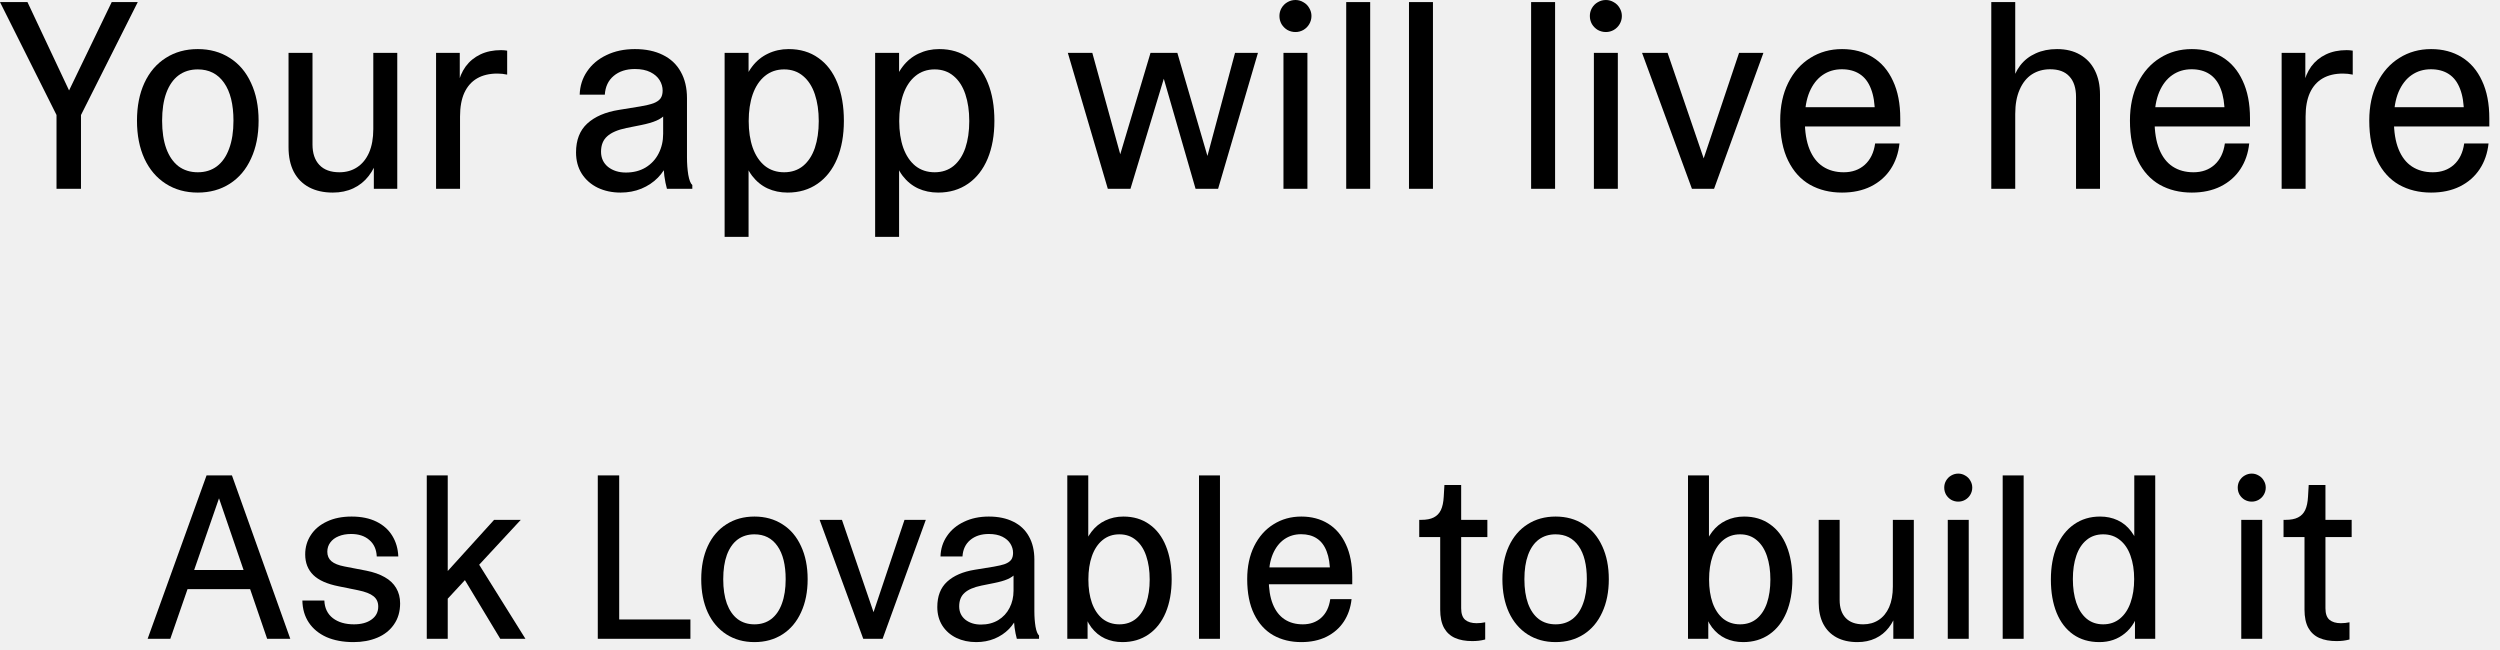
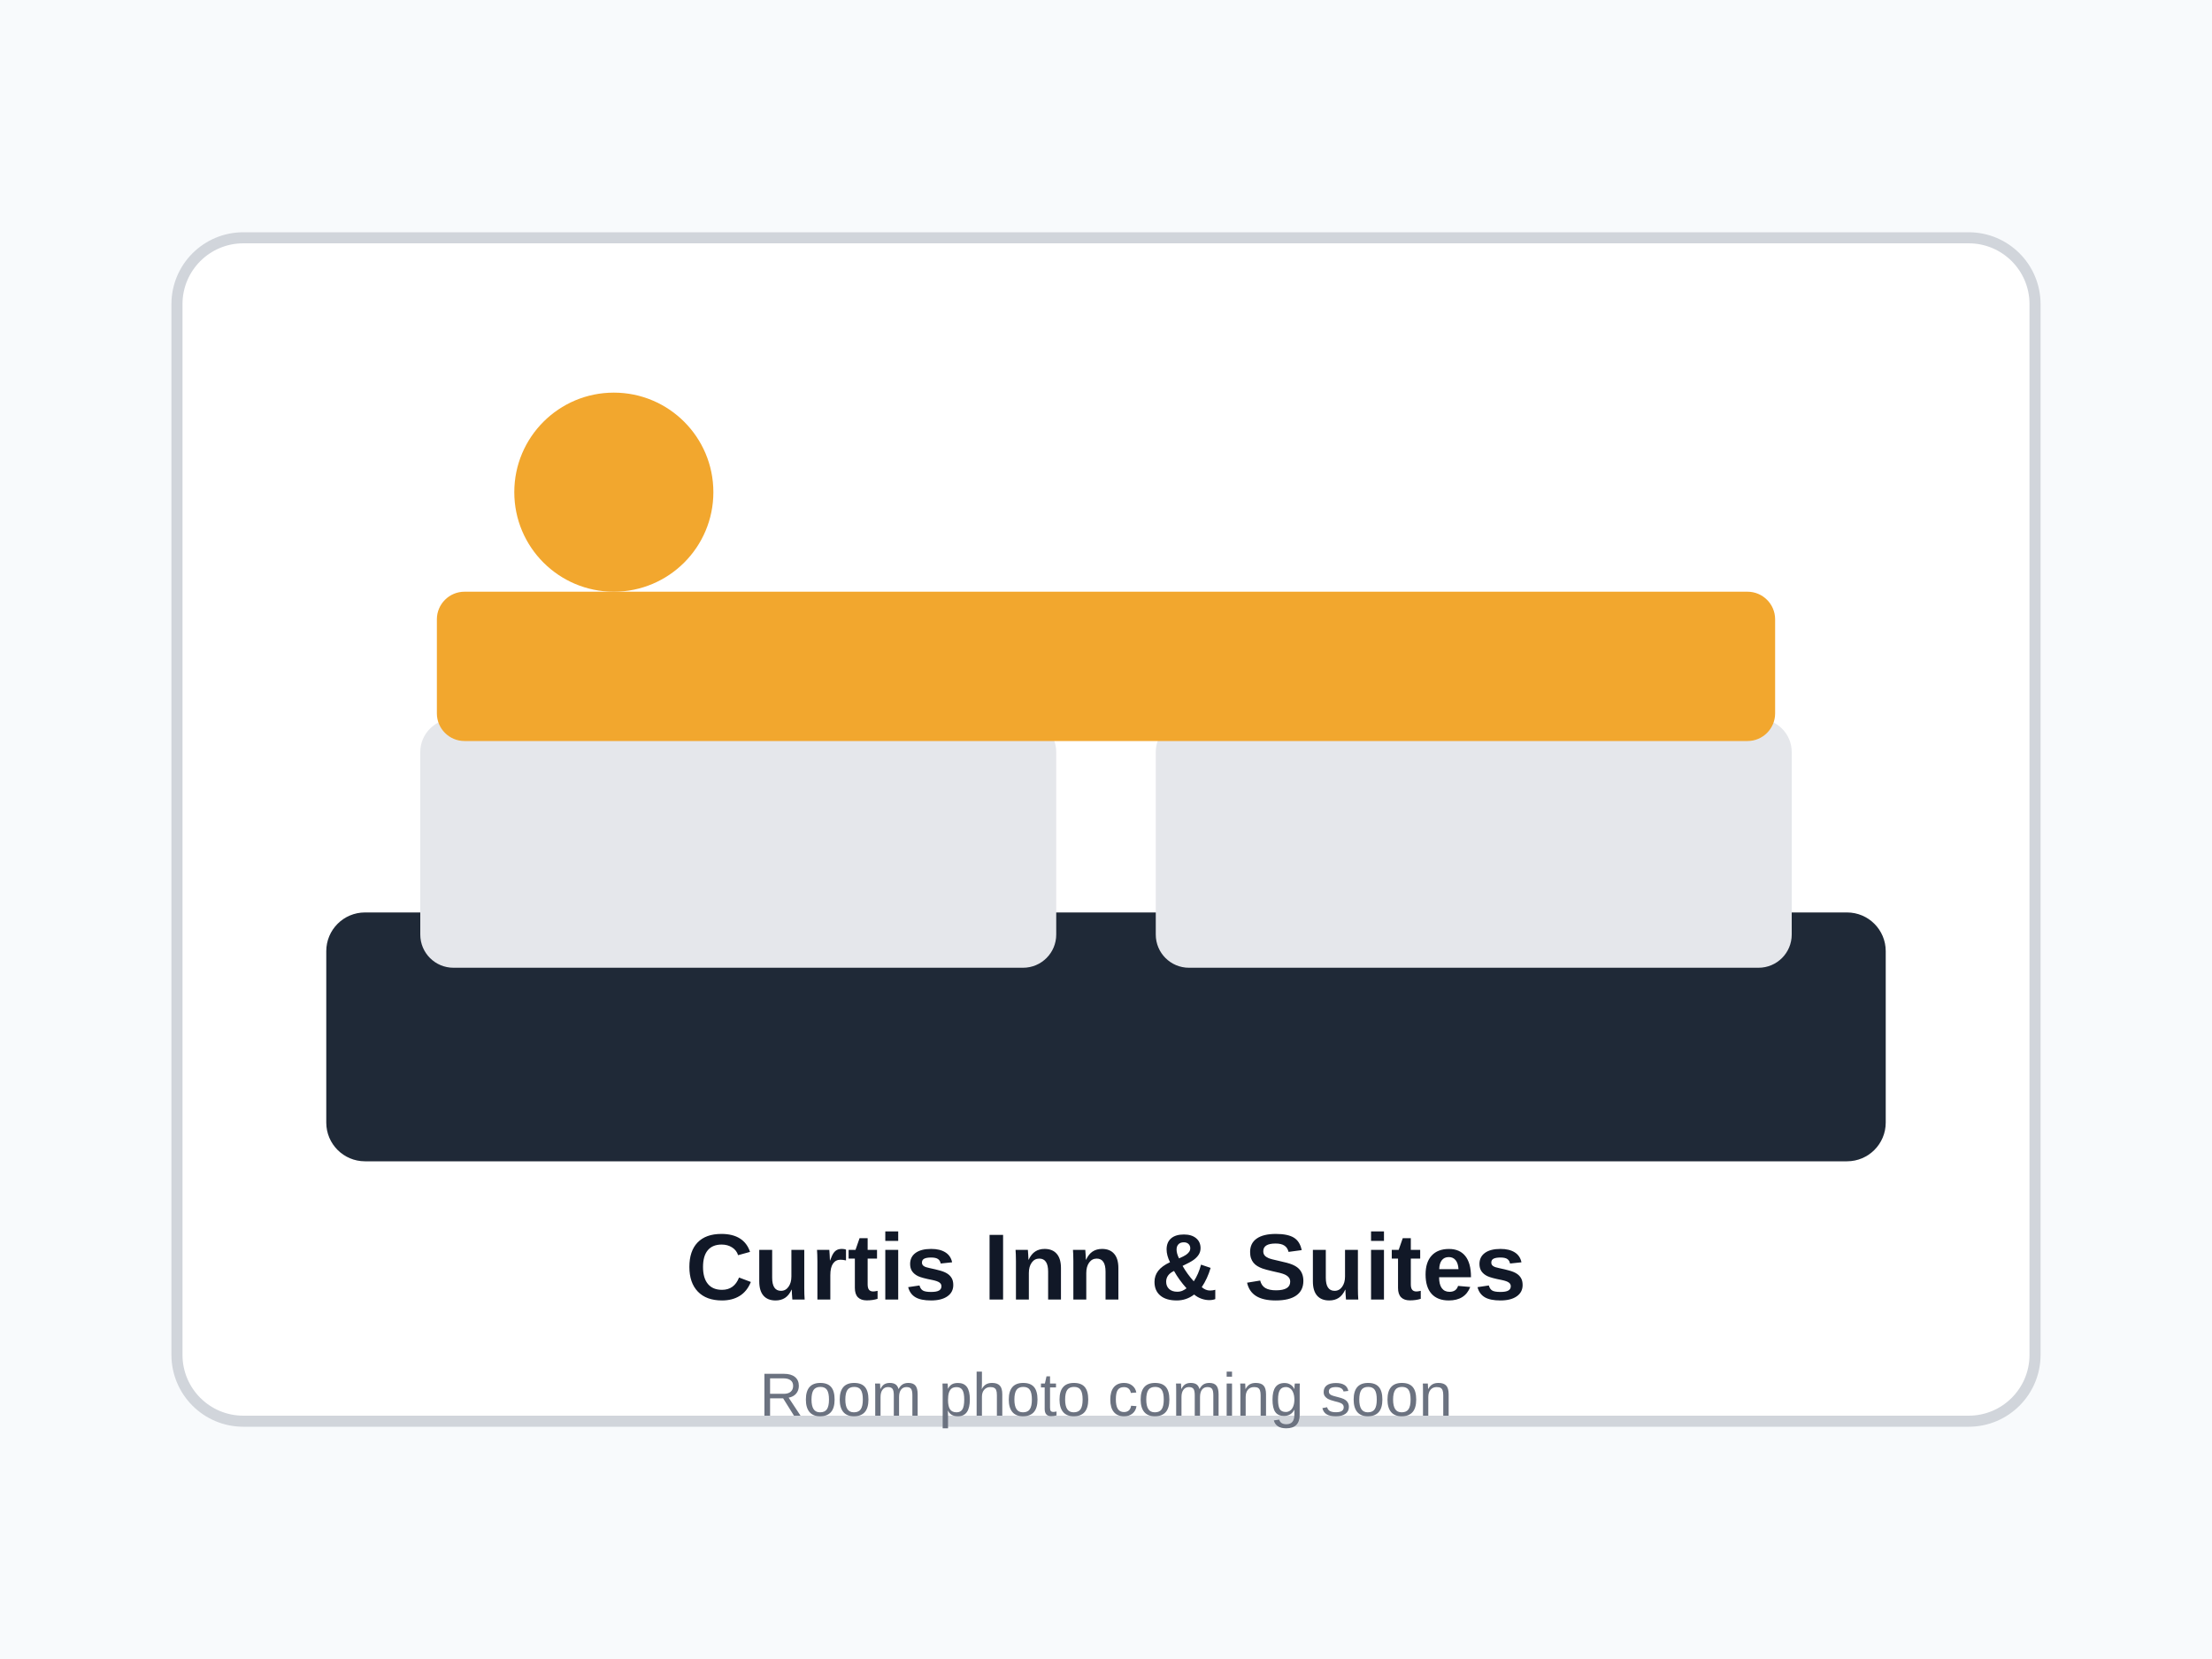
- <svg xmlns="http://www.w3.org/2000/svg" width="150" height="39" viewBox="0 0 150 39" fill="none">
-   <path d="M145.867 11.555C145.143 11.555 144.503 11.398 143.945 11.086C143.388 10.768 142.951 10.287 142.633 9.641C142.315 8.995 142.156 8.193 142.156 7.234C142.156 6.375 142.315 5.622 142.633 4.977C142.956 4.326 143.398 3.826 143.961 3.477C144.523 3.122 145.159 2.945 145.867 2.945C146.565 2.945 147.177 3.107 147.703 3.43C148.229 3.753 148.635 4.227 148.922 4.852C149.214 5.471 149.359 6.221 149.359 7.102C149.359 7.263 149.359 7.424 149.359 7.586H142.891V6.43H148.539L147.836 6.812C147.836 6.219 147.758 5.724 147.602 5.328C147.451 4.932 147.227 4.638 146.93 4.445C146.638 4.253 146.279 4.156 145.852 4.156C145.419 4.156 145.036 4.271 144.703 4.5C144.37 4.729 144.107 5.068 143.914 5.516C143.727 5.964 143.633 6.503 143.633 7.133V7.219C143.633 7.911 143.727 8.49 143.914 8.953C144.102 9.417 144.37 9.763 144.719 9.992C145.068 10.221 145.484 10.336 145.969 10.336C146.474 10.336 146.893 10.188 147.227 9.891C147.565 9.589 147.773 9.161 147.852 8.609H149.312C149.25 9.193 149.073 9.706 148.781 10.148C148.49 10.591 148.094 10.938 147.594 11.188C147.099 11.432 146.523 11.555 145.867 11.555Z" fill="black" />
-   <path d="M136.898 3.172H138.32V5.133L138.211 5.086C138.294 4.669 138.448 4.305 138.672 3.992C138.901 3.68 139.195 3.438 139.555 3.266C139.914 3.094 140.328 3.008 140.797 3.008C140.917 3.008 141.039 3.018 141.164 3.039V4.477C141.065 4.456 140.969 4.44 140.875 4.43C140.781 4.419 140.682 4.414 140.578 4.414C140.099 4.414 139.693 4.51 139.359 4.703C139.026 4.896 138.771 5.185 138.594 5.57C138.422 5.951 138.336 6.424 138.336 6.992V11.328H136.898V3.172Z" fill="black" />
-   <path d="M131.508 11.555C130.784 11.555 130.143 11.398 129.586 11.086C129.029 10.768 128.591 10.287 128.273 9.641C127.956 8.995 127.797 8.193 127.797 7.234C127.797 6.375 127.956 5.622 128.273 4.977C128.596 4.326 129.039 3.826 129.602 3.477C130.164 3.122 130.799 2.945 131.508 2.945C132.206 2.945 132.818 3.107 133.344 3.43C133.87 3.753 134.276 4.227 134.562 4.852C134.854 5.471 135 6.221 135 7.102C135 7.263 135 7.424 135 7.586H128.531V6.43H134.18L133.477 6.812C133.477 6.219 133.398 5.724 133.242 5.328C133.091 4.932 132.867 4.638 132.57 4.445C132.279 4.253 131.919 4.156 131.492 4.156C131.06 4.156 130.677 4.271 130.344 4.5C130.01 4.729 129.747 5.068 129.555 5.516C129.367 5.964 129.273 6.503 129.273 7.133V7.219C129.273 7.911 129.367 8.49 129.555 8.953C129.742 9.417 130.01 9.763 130.359 9.992C130.708 10.221 131.125 10.336 131.609 10.336C132.115 10.336 132.534 10.188 132.867 9.891C133.206 9.589 133.414 9.161 133.492 8.609H134.953C134.891 9.193 134.714 9.706 134.422 10.148C134.13 10.591 133.734 10.938 133.234 11.188C132.74 11.432 132.164 11.555 131.508 11.555Z" fill="black" />
-   <path d="M119.477 0.125H120.914V5.664L120.703 5.055C120.802 4.622 120.971 4.247 121.211 3.93C121.456 3.612 121.766 3.37 122.141 3.203C122.516 3.031 122.943 2.945 123.422 2.945C123.958 2.945 124.419 3.057 124.805 3.281C125.195 3.505 125.492 3.823 125.695 4.234C125.898 4.641 126 5.117 126 5.664V11.328H124.562V5.82C124.562 5.284 124.43 4.872 124.164 4.586C123.904 4.299 123.518 4.156 123.008 4.156C122.596 4.156 122.232 4.258 121.914 4.461C121.602 4.664 121.357 4.969 121.18 5.375C121.003 5.776 120.914 6.263 120.914 6.836V11.328H119.477V0.125Z" fill="black" />
-   <path d="M110.523 11.555C109.799 11.555 109.159 11.398 108.602 11.086C108.044 10.768 107.607 10.287 107.289 9.641C106.971 8.995 106.812 8.193 106.812 7.234C106.812 6.375 106.971 5.622 107.289 4.977C107.612 4.326 108.055 3.826 108.617 3.477C109.18 3.122 109.815 2.945 110.523 2.945C111.221 2.945 111.833 3.107 112.359 3.43C112.885 3.753 113.292 4.227 113.578 4.852C113.87 5.471 114.016 6.221 114.016 7.102C114.016 7.263 114.016 7.424 114.016 7.586H107.547V6.43H113.195L112.492 6.812C112.492 6.219 112.414 5.724 112.258 5.328C112.107 4.932 111.883 4.638 111.586 4.445C111.294 4.253 110.935 4.156 110.508 4.156C110.076 4.156 109.693 4.271 109.359 4.5C109.026 4.729 108.763 5.068 108.57 5.516C108.383 5.964 108.289 6.503 108.289 7.133V7.219C108.289 7.911 108.383 8.49 108.57 8.953C108.758 9.417 109.026 9.763 109.375 9.992C109.724 10.221 110.141 10.336 110.625 10.336C111.13 10.336 111.549 10.188 111.883 9.891C112.221 9.589 112.43 9.161 112.508 8.609H113.969C113.906 9.193 113.729 9.706 113.438 10.148C113.146 10.591 112.75 10.938 112.25 11.188C111.755 11.432 111.18 11.555 110.523 11.555Z" fill="black" />
-   <path d="M98.523 3.172H100.055L102.359 9.906H102.086L104.344 3.172H105.805L102.844 11.328H101.516L98.523 3.172Z" fill="black" />
-   <path d="M95.633 3.172H97.07V11.328H95.633V3.172ZM96.352 1.922C96.18 1.922 96.018 1.88 95.867 1.797C95.721 1.708 95.604 1.591 95.516 1.445C95.432 1.294 95.391 1.133 95.391 0.961C95.391 0.789 95.432 0.63 95.516 0.484C95.604 0.333 95.721 0.216 95.867 0.133C96.018 0.044 96.18 0 96.352 0C96.523 0 96.682 0.044 96.828 0.133C96.979 0.216 97.096 0.333 97.18 0.484C97.268 0.63 97.312 0.789 97.312 0.961C97.312 1.133 97.268 1.294 97.18 1.445C97.096 1.591 96.979 1.708 96.828 1.797C96.682 1.88 96.523 1.922 96.352 1.922Z" fill="black" />
-   <path d="M91.867 0.125H93.305V11.328H91.867V0.125Z" fill="black" />
-   <path d="M84.539 0.125H85.977V11.328H84.539V0.125Z" fill="black" />
-   <path d="M80.773 0.125H82.211V11.328H80.773V0.125Z" fill="black" />
-   <path d="M77.008 3.172H78.445V11.328H77.008V3.172ZM77.727 1.922C77.555 1.922 77.393 1.88 77.242 1.797C77.096 1.708 76.979 1.591 76.891 1.445C76.807 1.294 76.766 1.133 76.766 0.961C76.766 0.789 76.807 0.63 76.891 0.484C76.979 0.333 77.096 0.216 77.242 0.133C77.393 0.044 77.555 0 77.727 0C77.898 0 78.057 0.044 78.203 0.133C78.354 0.216 78.471 0.333 78.555 0.484C78.643 0.63 78.688 0.789 78.688 0.961C78.688 1.133 78.643 1.294 78.555 1.445C78.471 1.591 78.354 1.708 78.203 1.797C78.057 1.88 77.898 1.922 77.727 1.922Z" fill="black" />
-   <path d="M64.07 3.172H65.539L67.508 10.32H66.898L69.031 3.172H70.641L72.727 10.32H72.188L74.102 3.172H75.477L73.086 11.328H71.734L69.508 3.617H70.164L67.828 11.328H66.469L64.07 3.172Z" fill="black" />
-   <path d="M56.289 11.555C55.852 11.555 55.45 11.471 55.086 11.305C54.727 11.138 54.417 10.885 54.156 10.547C53.901 10.208 53.711 9.786 53.586 9.281L53.898 9.602V11.328H52.508V3.172H53.945V4.992L53.602 5.219C53.711 4.745 53.896 4.339 54.156 4C54.417 3.656 54.734 3.396 55.109 3.219C55.49 3.036 55.904 2.945 56.352 2.945C57.044 2.945 57.638 3.122 58.133 3.477C58.633 3.826 59.013 4.326 59.273 4.977C59.534 5.622 59.664 6.38 59.664 7.25C59.664 8.115 59.529 8.872 59.258 9.523C58.987 10.169 58.596 10.669 58.086 11.023C57.575 11.378 56.977 11.555 56.289 11.555ZM56.078 10.336C56.526 10.336 56.906 10.208 57.219 9.953C57.531 9.693 57.766 9.333 57.922 8.875C58.078 8.411 58.156 7.875 58.156 7.266C58.156 6.656 58.078 6.12 57.922 5.656C57.766 5.188 57.531 4.823 57.219 4.562C56.906 4.297 56.526 4.164 56.078 4.164C55.63 4.164 55.245 4.297 54.922 4.562C54.604 4.823 54.362 5.188 54.195 5.656C54.034 6.12 53.953 6.656 53.953 7.266C53.953 7.87 54.034 8.404 54.195 8.867C54.362 9.331 54.604 9.693 54.922 9.953C55.245 10.208 55.63 10.336 56.078 10.336ZM52.508 9.664H53.945V14.211H52.508V9.664Z" fill="black" />
-   <path d="M47.258 11.555C46.82 11.555 46.419 11.471 46.055 11.305C45.695 11.138 45.385 10.885 45.125 10.547C44.87 10.208 44.68 9.786 44.555 9.281L44.867 9.602V11.328H43.477V3.172H44.914V4.992L44.57 5.219C44.68 4.745 44.865 4.339 45.125 4C45.385 3.656 45.703 3.396 46.078 3.219C46.458 3.036 46.872 2.945 47.32 2.945C48.013 2.945 48.607 3.122 49.102 3.477C49.602 3.826 49.982 4.326 50.242 4.977C50.503 5.622 50.633 6.38 50.633 7.25C50.633 8.115 50.497 8.872 50.227 9.523C49.956 10.169 49.565 10.669 49.055 11.023C48.544 11.378 47.945 11.555 47.258 11.555ZM47.047 10.336C47.495 10.336 47.875 10.208 48.188 9.953C48.5 9.693 48.734 9.333 48.891 8.875C49.047 8.411 49.125 7.875 49.125 7.266C49.125 6.656 49.047 6.12 48.891 5.656C48.734 5.188 48.5 4.823 48.188 4.562C47.875 4.297 47.495 4.164 47.047 4.164C46.599 4.164 46.214 4.297 45.891 4.562C45.573 4.823 45.331 5.188 45.164 5.656C45.003 6.12 44.922 6.656 44.922 7.266C44.922 7.87 45.003 8.404 45.164 8.867C45.331 9.331 45.573 9.693 45.891 9.953C46.214 10.208 46.599 10.336 47.047 10.336ZM43.477 9.664H44.914V14.211H43.477V9.664Z" fill="black" />
-   <path d="M37.234 11.555C36.729 11.555 36.273 11.458 35.867 11.266C35.461 11.068 35.141 10.787 34.906 10.422C34.677 10.057 34.562 9.633 34.562 9.148C34.562 8.404 34.786 7.826 35.234 7.414C35.688 6.997 36.32 6.724 37.133 6.594L38.43 6.383C38.763 6.326 39.023 6.263 39.211 6.195C39.398 6.122 39.536 6.029 39.625 5.914C39.714 5.794 39.758 5.635 39.758 5.438C39.758 5.219 39.698 5.01 39.578 4.812C39.458 4.615 39.273 4.453 39.023 4.328C38.773 4.203 38.464 4.141 38.094 4.141C37.573 4.141 37.148 4.279 36.82 4.555C36.497 4.826 36.32 5.201 36.289 5.68H34.781C34.797 5.159 34.945 4.693 35.227 4.281C35.508 3.865 35.896 3.539 36.391 3.305C36.885 3.065 37.453 2.945 38.094 2.945C38.745 2.945 39.305 3.062 39.773 3.297C40.242 3.526 40.599 3.862 40.844 4.305C41.094 4.747 41.219 5.276 41.219 5.891V9.438C41.219 9.818 41.245 10.169 41.297 10.492C41.354 10.81 41.435 11.013 41.539 11.102V11.328H40.016C39.953 11.104 39.901 10.844 39.859 10.547C39.823 10.245 39.805 9.951 39.805 9.664L40.062 9.742C39.938 10.081 39.74 10.388 39.469 10.664C39.198 10.94 38.87 11.159 38.484 11.32C38.099 11.477 37.682 11.555 37.234 11.555ZM37.555 10.352C38.008 10.352 38.404 10.25 38.742 10.047C39.081 9.839 39.339 9.56 39.516 9.211C39.698 8.857 39.789 8.464 39.789 8.031V6.812L39.953 6.836C39.802 7.008 39.609 7.143 39.375 7.242C39.146 7.341 38.836 7.43 38.445 7.508L37.586 7.68C37.06 7.789 36.675 7.956 36.43 8.18C36.185 8.398 36.062 8.706 36.062 9.102C36.062 9.482 36.203 9.786 36.484 10.016C36.771 10.24 37.128 10.352 37.555 10.352Z" fill="black" />
-   <path d="M26.164 3.172H27.586V5.133L27.477 5.086C27.56 4.669 27.713 4.305 27.938 3.992C28.167 3.68 28.461 3.438 28.82 3.266C29.18 3.094 29.594 3.008 30.062 3.008C30.182 3.008 30.305 3.018 30.43 3.039V4.477C30.331 4.456 30.234 4.44 30.141 4.43C30.047 4.419 29.948 4.414 29.844 4.414C29.365 4.414 28.958 4.51 28.625 4.703C28.292 4.896 28.037 5.185 27.859 5.57C27.688 5.951 27.602 6.424 27.602 6.992V11.328H26.164V3.172Z" fill="black" />
-   <path d="M19.969 11.555C19.417 11.555 18.94 11.448 18.539 11.234C18.143 11.021 17.838 10.711 17.625 10.305C17.417 9.898 17.312 9.409 17.312 8.836V3.172H18.75V8.672C18.75 9.198 18.888 9.607 19.164 9.898C19.44 10.19 19.841 10.336 20.367 10.336C20.768 10.336 21.12 10.237 21.422 10.039C21.729 9.841 21.969 9.549 22.141 9.164C22.312 8.773 22.398 8.299 22.398 7.742V3.172H23.836V11.328H22.43V8.836L22.672 9.438C22.552 9.87 22.367 10.245 22.117 10.562C21.872 10.88 21.568 11.125 21.203 11.297C20.838 11.469 20.427 11.555 19.969 11.555Z" fill="black" />
-   <path d="M11.867 11.555C11.138 11.555 10.497 11.378 9.945 11.023C9.393 10.669 8.966 10.167 8.664 9.516C8.367 8.865 8.219 8.107 8.219 7.242C8.219 6.378 8.367 5.622 8.664 4.977C8.966 4.326 9.393 3.826 9.945 3.477C10.497 3.122 11.138 2.945 11.867 2.945C12.596 2.945 13.237 3.122 13.789 3.477C14.341 3.826 14.766 4.326 15.062 4.977C15.365 5.622 15.516 6.378 15.516 7.242C15.516 8.107 15.365 8.865 15.062 9.516C14.766 10.167 14.341 10.669 13.789 11.023C13.237 11.378 12.596 11.555 11.867 11.555ZM11.867 10.336C12.315 10.336 12.698 10.216 13.016 9.977C13.338 9.732 13.583 9.378 13.75 8.914C13.922 8.451 14.008 7.893 14.008 7.242C14.008 6.263 13.82 5.505 13.445 4.969C13.07 4.432 12.544 4.164 11.867 4.164C11.419 4.164 11.034 4.284 10.711 4.523C10.393 4.763 10.148 5.115 9.977 5.578C9.81 6.036 9.727 6.591 9.727 7.242C9.727 7.893 9.81 8.451 9.977 8.914C10.148 9.378 10.393 9.732 10.711 9.977C11.034 10.216 11.419 10.336 11.867 10.336Z" fill="black" />
-   <path d="M3.391 6.18L3.711 7.539L0 0.125H1.648L4.414 6H3.867L6.703 0.125H8.266L4.539 7.539L4.859 6.18V11.328H3.391V6.18Z" fill="black" />
-   <path d="M140.19 38.465C139.789 38.465 139.448 38.403 139.165 38.28C138.882 38.157 138.661 37.957 138.502 37.679C138.347 37.396 138.27 37.029 138.27 36.578V32.224H137.012V31.191H137.135C137.445 31.191 137.693 31.144 137.88 31.048C138.071 30.952 138.215 30.804 138.311 30.604C138.406 30.403 138.463 30.136 138.481 29.804L138.522 29.1H139.527V31.301L139.377 31.191H141.1V32.224H139.527V36.496C139.527 36.82 139.607 37.05 139.767 37.187C139.931 37.323 140.159 37.392 140.45 37.392C140.637 37.392 140.81 37.373 140.97 37.337V38.369C140.828 38.406 140.699 38.431 140.58 38.444C140.462 38.458 140.332 38.465 140.19 38.465Z" fill="black" />
-   <path d="M134.476 31.191H135.733V38.328H134.476V31.191ZM135.104 30.098C134.954 30.098 134.813 30.061 134.681 29.988C134.553 29.911 134.451 29.808 134.373 29.681C134.3 29.549 134.264 29.407 134.264 29.257C134.264 29.106 134.3 28.967 134.373 28.84C134.451 28.708 134.553 28.605 134.681 28.532C134.813 28.455 134.954 28.416 135.104 28.416C135.255 28.416 135.394 28.455 135.521 28.532C135.654 28.605 135.756 28.708 135.829 28.84C135.907 28.967 135.945 29.106 135.945 29.257C135.945 29.407 135.907 29.549 135.829 29.681C135.756 29.808 135.654 29.911 135.521 29.988C135.394 30.061 135.255 30.098 135.104 30.098Z" fill="black" />
-   <path d="M128.057 28.525H129.314V31.191H128.057V28.525ZM125.965 38.526C125.354 38.526 124.83 38.374 124.393 38.068C123.955 37.758 123.622 37.323 123.395 36.763C123.167 36.198 123.053 35.535 123.053 34.773C123.053 34.017 123.171 33.354 123.408 32.784C123.65 32.215 123.994 31.775 124.44 31.465C124.887 31.15 125.409 30.993 126.006 30.993C126.389 30.993 126.737 31.066 127.052 31.212C127.371 31.358 127.642 31.579 127.865 31.875C128.093 32.171 128.262 32.54 128.371 32.982L128.057 32.702V31.191H129.314V38.328H128.098V36.735L128.357 36.537C128.212 37.161 127.924 37.649 127.496 38C127.068 38.351 126.557 38.526 125.965 38.526ZM126.19 37.46C126.582 37.46 126.917 37.346 127.195 37.118C127.478 36.886 127.69 36.567 127.831 36.161C127.977 35.751 128.05 35.279 128.05 34.746C128.05 34.217 127.977 33.75 127.831 33.345C127.69 32.939 127.478 32.625 127.195 32.401C126.917 32.173 126.582 32.06 126.19 32.06C125.799 32.06 125.466 32.173 125.192 32.401C124.919 32.625 124.714 32.939 124.577 33.345C124.44 33.746 124.372 34.213 124.372 34.746C124.372 35.279 124.44 35.751 124.577 36.161C124.714 36.567 124.919 36.886 125.192 37.118C125.466 37.346 125.799 37.46 126.19 37.46Z" fill="black" />
-   <path d="M120.161 28.525H121.419V38.328H120.161V28.525Z" fill="black" />
-   <path d="M116.866 31.191H118.124V38.328H116.866V31.191ZM117.495 30.098C117.345 30.098 117.203 30.061 117.071 29.988C116.944 29.911 116.841 29.808 116.764 29.681C116.691 29.549 116.654 29.407 116.654 29.257C116.654 29.106 116.691 28.967 116.764 28.84C116.841 28.708 116.944 28.605 117.071 28.532C117.203 28.455 117.345 28.416 117.495 28.416C117.646 28.416 117.785 28.455 117.912 28.532C118.044 28.605 118.147 28.708 118.22 28.84C118.297 28.967 118.336 29.106 118.336 29.257C118.336 29.407 118.297 29.549 118.22 29.681C118.147 29.808 118.044 29.911 117.912 29.988C117.785 30.061 117.646 30.098 117.495 30.098Z" fill="black" />
-   <path d="M111.445 38.526C110.962 38.526 110.545 38.433 110.194 38.246C109.848 38.059 109.581 37.788 109.395 37.433C109.212 37.077 109.121 36.649 109.121 36.148V31.191H110.379V36.004C110.379 36.464 110.5 36.822 110.741 37.077C110.983 37.332 111.334 37.46 111.794 37.46C112.145 37.46 112.452 37.373 112.717 37.2C112.986 37.027 113.195 36.772 113.346 36.435C113.496 36.093 113.571 35.678 113.571 35.19V31.191H114.829V38.328H113.599V36.148L113.811 36.674C113.706 37.052 113.544 37.38 113.325 37.658C113.111 37.936 112.844 38.15 112.525 38.301C112.206 38.451 111.846 38.526 111.445 38.526Z" fill="black" />
-   <path d="M104.589 38.526C104.206 38.526 103.855 38.453 103.536 38.308C103.222 38.162 102.951 37.941 102.723 37.645C102.499 37.348 102.333 36.979 102.224 36.537L102.497 36.817V38.328H101.28V31.191H102.538V32.784L102.237 32.982C102.333 32.568 102.495 32.212 102.723 31.916C102.951 31.615 103.229 31.387 103.557 31.232C103.889 31.073 104.252 30.993 104.644 30.993C105.25 30.993 105.769 31.148 106.202 31.458C106.64 31.763 106.972 32.201 107.2 32.77C107.428 33.336 107.542 33.999 107.542 34.76C107.542 35.516 107.424 36.179 107.187 36.749C106.95 37.314 106.608 37.752 106.161 38.062C105.715 38.371 105.19 38.526 104.589 38.526ZM104.404 37.46C104.796 37.46 105.129 37.348 105.402 37.125C105.676 36.897 105.881 36.583 106.018 36.182C106.154 35.776 106.223 35.307 106.223 34.773C106.223 34.24 106.154 33.771 106.018 33.365C105.881 32.955 105.676 32.636 105.402 32.408C105.129 32.176 104.796 32.06 104.404 32.06C104.012 32.06 103.675 32.176 103.393 32.408C103.115 32.636 102.903 32.955 102.757 33.365C102.616 33.771 102.545 34.24 102.545 34.773C102.545 35.302 102.616 35.769 102.757 36.175C102.903 36.58 103.115 36.897 103.393 37.125C103.675 37.348 104.012 37.46 104.404 37.46ZM101.28 28.525H102.538V31.191H101.28V28.525Z" fill="black" />
-   <path d="M93.337 38.526C92.699 38.526 92.138 38.371 91.655 38.062C91.172 37.752 90.799 37.312 90.534 36.742C90.274 36.172 90.144 35.509 90.144 34.753C90.144 33.996 90.274 33.336 90.534 32.77C90.799 32.201 91.172 31.763 91.655 31.458C92.138 31.148 92.699 30.993 93.337 30.993C93.975 30.993 94.535 31.148 95.019 31.458C95.502 31.763 95.873 32.201 96.133 32.77C96.397 33.336 96.529 33.996 96.529 34.753C96.529 35.509 96.397 36.172 96.133 36.742C95.873 37.312 95.502 37.752 95.019 38.062C94.535 38.371 93.975 38.526 93.337 38.526ZM93.337 37.46C93.729 37.46 94.064 37.355 94.342 37.145C94.624 36.931 94.838 36.621 94.984 36.216C95.135 35.81 95.21 35.323 95.21 34.753C95.21 33.896 95.046 33.233 94.718 32.764C94.39 32.294 93.929 32.06 93.337 32.06C92.945 32.06 92.608 32.164 92.325 32.374C92.047 32.584 91.833 32.891 91.683 33.297C91.537 33.698 91.464 34.183 91.464 34.753C91.464 35.323 91.537 35.81 91.683 36.216C91.833 36.621 92.047 36.931 92.325 37.145C92.608 37.355 92.945 37.46 93.337 37.46Z" fill="black" />
-   <path d="M88.333 38.465C87.932 38.465 87.59 38.403 87.308 38.28C87.025 38.157 86.804 37.957 86.644 37.679C86.49 37.396 86.412 37.029 86.412 36.578V32.224H85.154V31.191H85.277C85.587 31.191 85.836 31.144 86.022 31.048C86.214 30.952 86.357 30.804 86.453 30.604C86.549 30.403 86.606 30.136 86.624 29.804L86.665 29.1H87.67V31.301L87.519 31.191H89.242V32.224H87.67V36.496C87.67 36.82 87.75 37.05 87.909 37.187C88.073 37.323 88.301 37.392 88.593 37.392C88.78 37.392 88.953 37.373 89.112 37.337V38.369C88.971 38.406 88.841 38.431 88.723 38.444C88.604 38.458 88.474 38.465 88.333 38.465Z" fill="black" />
-   <path d="M78.079 38.526C77.446 38.526 76.885 38.39 76.397 38.116C75.91 37.838 75.527 37.417 75.249 36.852C74.971 36.286 74.832 35.585 74.832 34.746C74.832 33.994 74.971 33.336 75.249 32.77C75.532 32.201 75.919 31.763 76.411 31.458C76.903 31.148 77.459 30.993 78.079 30.993C78.69 30.993 79.225 31.134 79.686 31.417C80.146 31.7 80.501 32.114 80.752 32.661C81.007 33.203 81.135 33.86 81.135 34.63C81.135 34.771 81.135 34.912 81.135 35.054H75.475V34.042H80.417L79.802 34.377C79.802 33.857 79.733 33.425 79.597 33.078C79.465 32.732 79.269 32.474 79.009 32.306C78.754 32.137 78.439 32.053 78.065 32.053C77.687 32.053 77.352 32.153 77.061 32.353C76.769 32.554 76.539 32.85 76.37 33.242C76.206 33.634 76.124 34.106 76.124 34.657V34.732C76.124 35.339 76.206 35.844 76.37 36.25C76.534 36.656 76.769 36.959 77.074 37.159C77.38 37.36 77.744 37.46 78.168 37.46C78.61 37.46 78.977 37.33 79.269 37.07C79.565 36.806 79.747 36.432 79.815 35.949H81.094C81.039 36.46 80.884 36.908 80.629 37.296C80.374 37.683 80.027 37.986 79.59 38.205C79.157 38.419 78.653 38.526 78.079 38.526Z" fill="black" />
-   <path d="M71.94 28.525H73.198V38.328H71.94V28.525Z" fill="black" />
-   <path d="M67.347 38.526C66.964 38.526 66.613 38.453 66.294 38.308C65.98 38.162 65.708 37.941 65.481 37.645C65.257 37.348 65.091 36.979 64.981 36.537L65.255 36.817V38.328H64.038V31.191H65.296V32.784L64.995 32.982C65.091 32.568 65.253 32.212 65.481 31.916C65.708 31.615 65.986 31.387 66.314 31.232C66.647 31.073 67.009 30.993 67.401 30.993C68.007 30.993 68.527 31.148 68.96 31.458C69.397 31.763 69.73 32.201 69.958 32.77C70.186 33.336 70.3 33.999 70.3 34.76C70.3 35.516 70.181 36.179 69.944 36.749C69.707 37.314 69.366 37.752 68.919 38.062C68.472 38.371 67.948 38.526 67.347 38.526ZM67.162 37.46C67.554 37.46 67.887 37.348 68.16 37.125C68.434 36.897 68.639 36.583 68.775 36.182C68.912 35.776 68.981 35.307 68.981 34.773C68.981 34.24 68.912 33.771 68.775 33.365C68.639 32.955 68.434 32.636 68.16 32.408C67.887 32.176 67.554 32.06 67.162 32.06C66.77 32.06 66.433 32.176 66.15 32.408C65.872 32.636 65.66 32.955 65.515 33.365C65.373 33.771 65.303 34.24 65.303 34.773C65.303 35.302 65.373 35.769 65.515 36.175C65.66 36.58 65.872 36.897 66.15 37.125C66.433 37.348 66.77 37.46 67.162 37.46ZM64.038 28.525H65.296V31.191H64.038V28.525Z" fill="black" />
-   <path d="M58.576 38.526C58.134 38.526 57.735 38.442 57.38 38.273C57.024 38.1 56.744 37.854 56.539 37.535C56.339 37.216 56.238 36.845 56.238 36.421C56.238 35.769 56.434 35.263 56.826 34.903C57.223 34.539 57.776 34.3 58.487 34.185L59.622 34.001C59.914 33.951 60.142 33.896 60.306 33.837C60.47 33.773 60.59 33.691 60.668 33.591C60.745 33.486 60.784 33.347 60.784 33.174C60.784 32.982 60.732 32.8 60.627 32.627C60.522 32.454 60.36 32.312 60.142 32.203C59.923 32.094 59.652 32.039 59.328 32.039C58.872 32.039 58.501 32.16 58.214 32.401C57.931 32.638 57.776 32.967 57.749 33.386H56.43C56.443 32.93 56.573 32.522 56.819 32.162C57.065 31.797 57.405 31.513 57.838 31.308C58.271 31.098 58.768 30.993 59.328 30.993C59.898 30.993 60.388 31.096 60.798 31.301C61.208 31.501 61.52 31.795 61.734 32.183C61.953 32.57 62.062 33.033 62.062 33.57V36.674C62.062 37.007 62.085 37.314 62.131 37.597C62.181 37.875 62.252 38.052 62.343 38.13V38.328H61.01C60.955 38.132 60.91 37.904 60.873 37.645C60.841 37.38 60.825 37.123 60.825 36.872L61.051 36.94C60.941 37.237 60.768 37.505 60.531 37.747C60.294 37.989 60.007 38.18 59.67 38.321C59.333 38.458 58.968 38.526 58.576 38.526ZM58.856 37.474C59.253 37.474 59.599 37.385 59.895 37.207C60.192 37.025 60.417 36.781 60.572 36.476C60.732 36.166 60.812 35.822 60.812 35.443V34.377L60.955 34.398C60.823 34.548 60.654 34.666 60.449 34.753C60.249 34.84 59.977 34.917 59.636 34.985L58.884 35.136C58.423 35.231 58.086 35.377 57.872 35.573C57.658 35.765 57.551 36.033 57.551 36.38C57.551 36.713 57.674 36.979 57.92 37.18C58.171 37.376 58.483 37.474 58.856 37.474Z" fill="black" />
-   <path d="M49.177 31.191H50.517L52.533 37.084H52.294L54.27 31.191H55.548L52.957 38.328H51.795L49.177 31.191Z" fill="black" />
-   <path d="M45.267 38.526C44.629 38.526 44.068 38.371 43.585 38.062C43.102 37.752 42.728 37.312 42.464 36.742C42.204 36.172 42.074 35.509 42.074 34.753C42.074 33.996 42.204 33.336 42.464 32.77C42.728 32.201 43.102 31.763 43.585 31.458C44.068 31.148 44.629 30.993 45.267 30.993C45.905 30.993 46.465 31.148 46.948 31.458C47.431 31.763 47.803 32.201 48.062 32.77C48.327 33.336 48.459 33.996 48.459 34.753C48.459 35.509 48.327 36.172 48.062 36.742C47.803 37.312 47.431 37.752 46.948 38.062C46.465 38.371 45.905 38.526 45.267 38.526ZM45.267 37.46C45.658 37.46 45.993 37.355 46.272 37.145C46.554 36.931 46.768 36.621 46.914 36.216C47.065 35.81 47.14 35.323 47.14 34.753C47.14 33.896 46.976 33.233 46.648 32.764C46.319 32.294 45.859 32.06 45.267 32.06C44.875 32.06 44.537 32.164 44.255 32.374C43.977 32.584 43.763 32.891 43.612 33.297C43.467 33.698 43.394 34.183 43.394 34.753C43.394 35.323 43.467 35.81 43.612 36.216C43.763 36.621 43.977 36.931 44.255 37.145C44.537 37.355 44.875 37.46 45.267 37.46Z" fill="black" />
-   <path d="M35.867 28.525H37.152V37.556L36.934 37.166H41.425V38.328H35.867V28.525Z" fill="black" />
-   <path d="M25.606 28.525H26.864V34.63H26.529L29.646 31.191H31.246L26.331 36.496L26.864 35.402V38.328H25.606V28.525ZM27.705 34.493L28.389 33.304L31.526 38.328H30.016L27.705 34.493Z" fill="black" />
-   <path d="M21.211 38.526C20.591 38.526 20.051 38.426 19.591 38.226C19.135 38.02 18.782 37.731 18.531 37.357C18.281 36.984 18.151 36.542 18.142 36.031H19.461C19.479 36.487 19.65 36.84 19.974 37.091C20.297 37.337 20.719 37.46 21.238 37.46C21.676 37.46 22.027 37.364 22.291 37.173C22.56 36.981 22.694 36.722 22.694 36.394C22.694 36.129 22.599 35.922 22.407 35.772C22.22 35.621 21.915 35.503 21.491 35.416L20.315 35.177C19.627 35.04 19.121 34.815 18.798 34.5C18.474 34.181 18.312 33.769 18.312 33.263C18.312 32.834 18.424 32.449 18.648 32.107C18.871 31.761 19.192 31.49 19.611 31.294C20.031 31.093 20.525 30.993 21.095 30.993C21.678 30.993 22.177 31.096 22.592 31.301C23.006 31.506 23.323 31.791 23.542 32.155C23.761 32.515 23.879 32.925 23.898 33.386H22.605C22.587 32.967 22.439 32.638 22.161 32.401C21.888 32.16 21.523 32.039 21.067 32.039C20.78 32.039 20.53 32.085 20.315 32.176C20.101 32.262 19.935 32.388 19.816 32.552C19.698 32.711 19.639 32.896 19.639 33.105C19.639 33.342 19.721 33.532 19.885 33.673C20.049 33.814 20.309 33.919 20.664 33.987L21.977 34.24C22.414 34.327 22.783 34.457 23.084 34.63C23.385 34.798 23.613 35.015 23.768 35.279C23.927 35.544 24.007 35.851 24.007 36.202C24.007 36.694 23.884 37.116 23.638 37.467C23.396 37.818 23.064 38.082 22.64 38.26C22.216 38.438 21.74 38.526 21.211 38.526Z" fill="black" />
-   <path d="M12.393 28.525H13.917L17.417 38.328H16.029L13.021 29.551H13.261L10.219 38.328H8.858L12.393 28.525ZM10.82 34.199H15.599V35.348H10.82V34.199Z" fill="black" />
+ <svg xmlns="http://www.w3.org/2000/svg" viewBox="0 0 800 600" role="img" aria-label="Curtis Inn &amp; Suites room image placeholder">
+   <rect width="800" height="600" fill="#f8fafc" />
+   <rect x="64" y="86" width="672" height="428" rx="24" fill="#ffffff" stroke="#d1d5db" stroke-width="4" />
+   <rect x="118" y="330" width="564" height="90" rx="14" fill="#1f2937" />
+   <rect x="152" y="260" width="230" height="90" rx="12" fill="#e5e7eb" />
+   <rect x="418" y="260" width="230" height="90" rx="12" fill="#e5e7eb" />
+   <rect x="158" y="214" width="484" height="54" rx="10" fill="#f2a72e" />
+   <circle cx="222" cy="178" r="36" fill="#f2a72e" />
+   <text x="400" y="470" text-anchor="middle" font-family="Arial, Helvetica, sans-serif" font-size="34" font-weight="700" fill="#111827">Curtis Inn &amp; Suites</text>
+   <text x="400" y="512" text-anchor="middle" font-family="Arial, Helvetica, sans-serif" font-size="22" fill="#6b7280">Room photo coming soon</text>
</svg>
